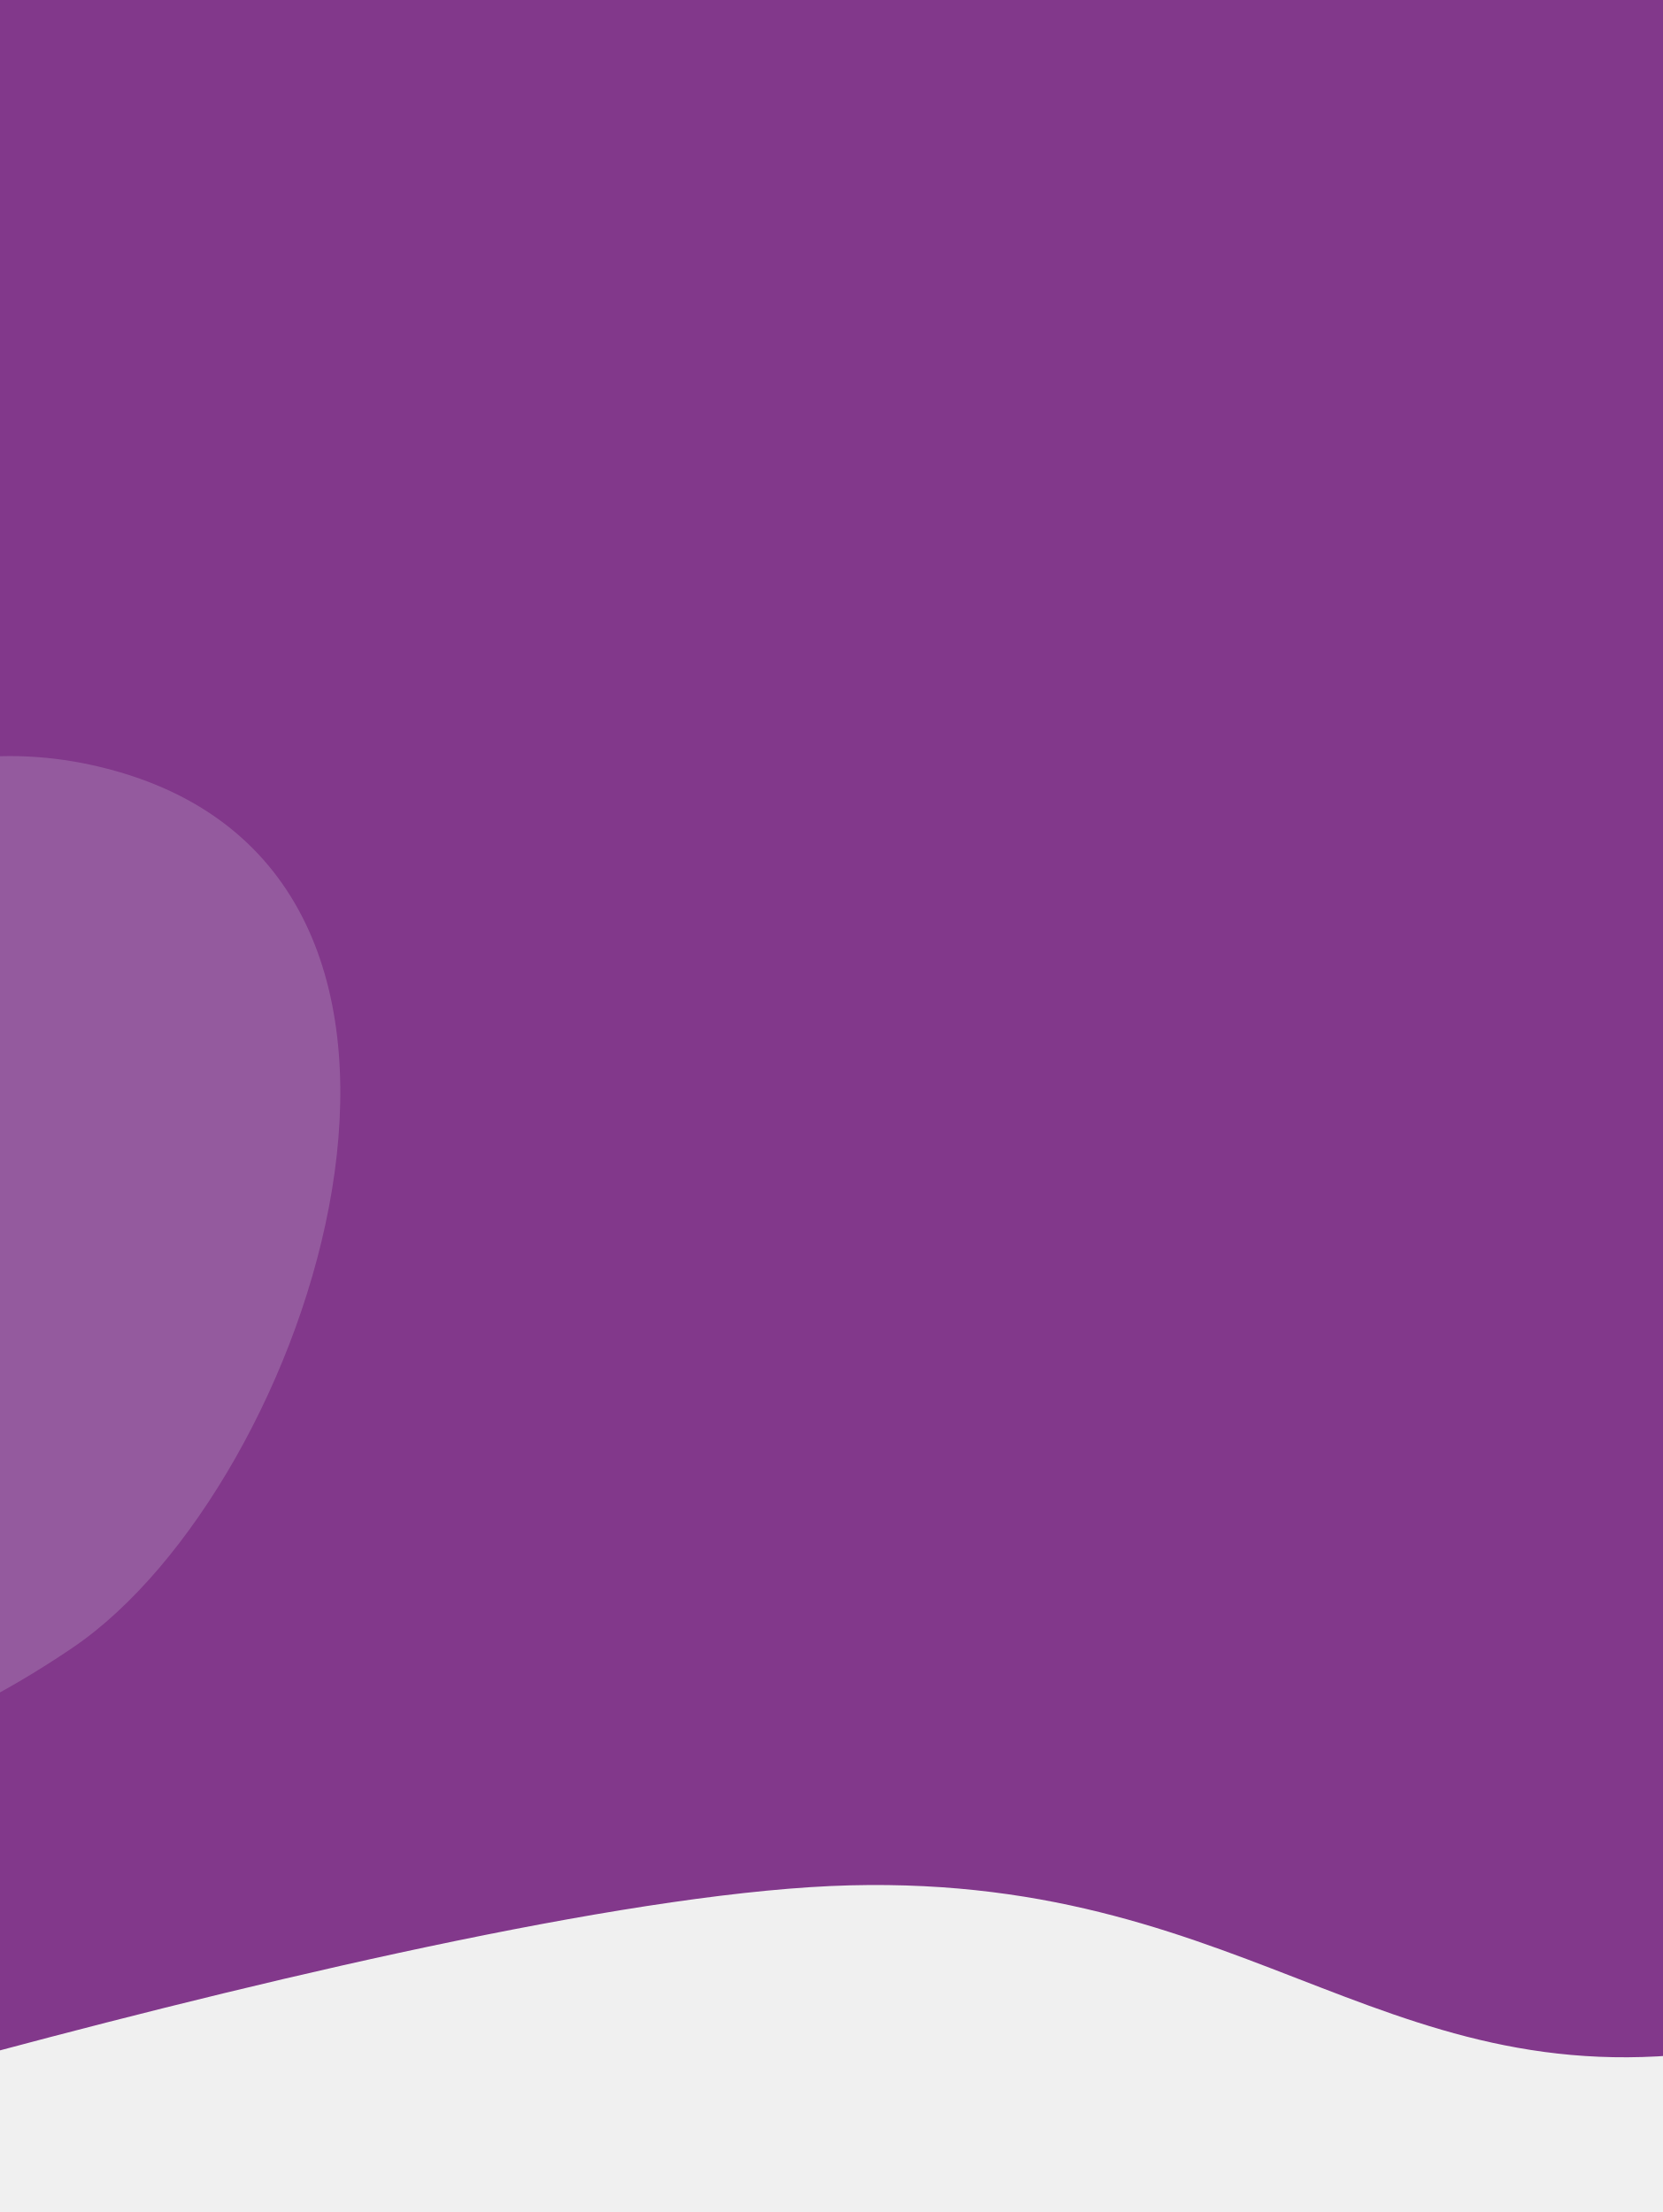
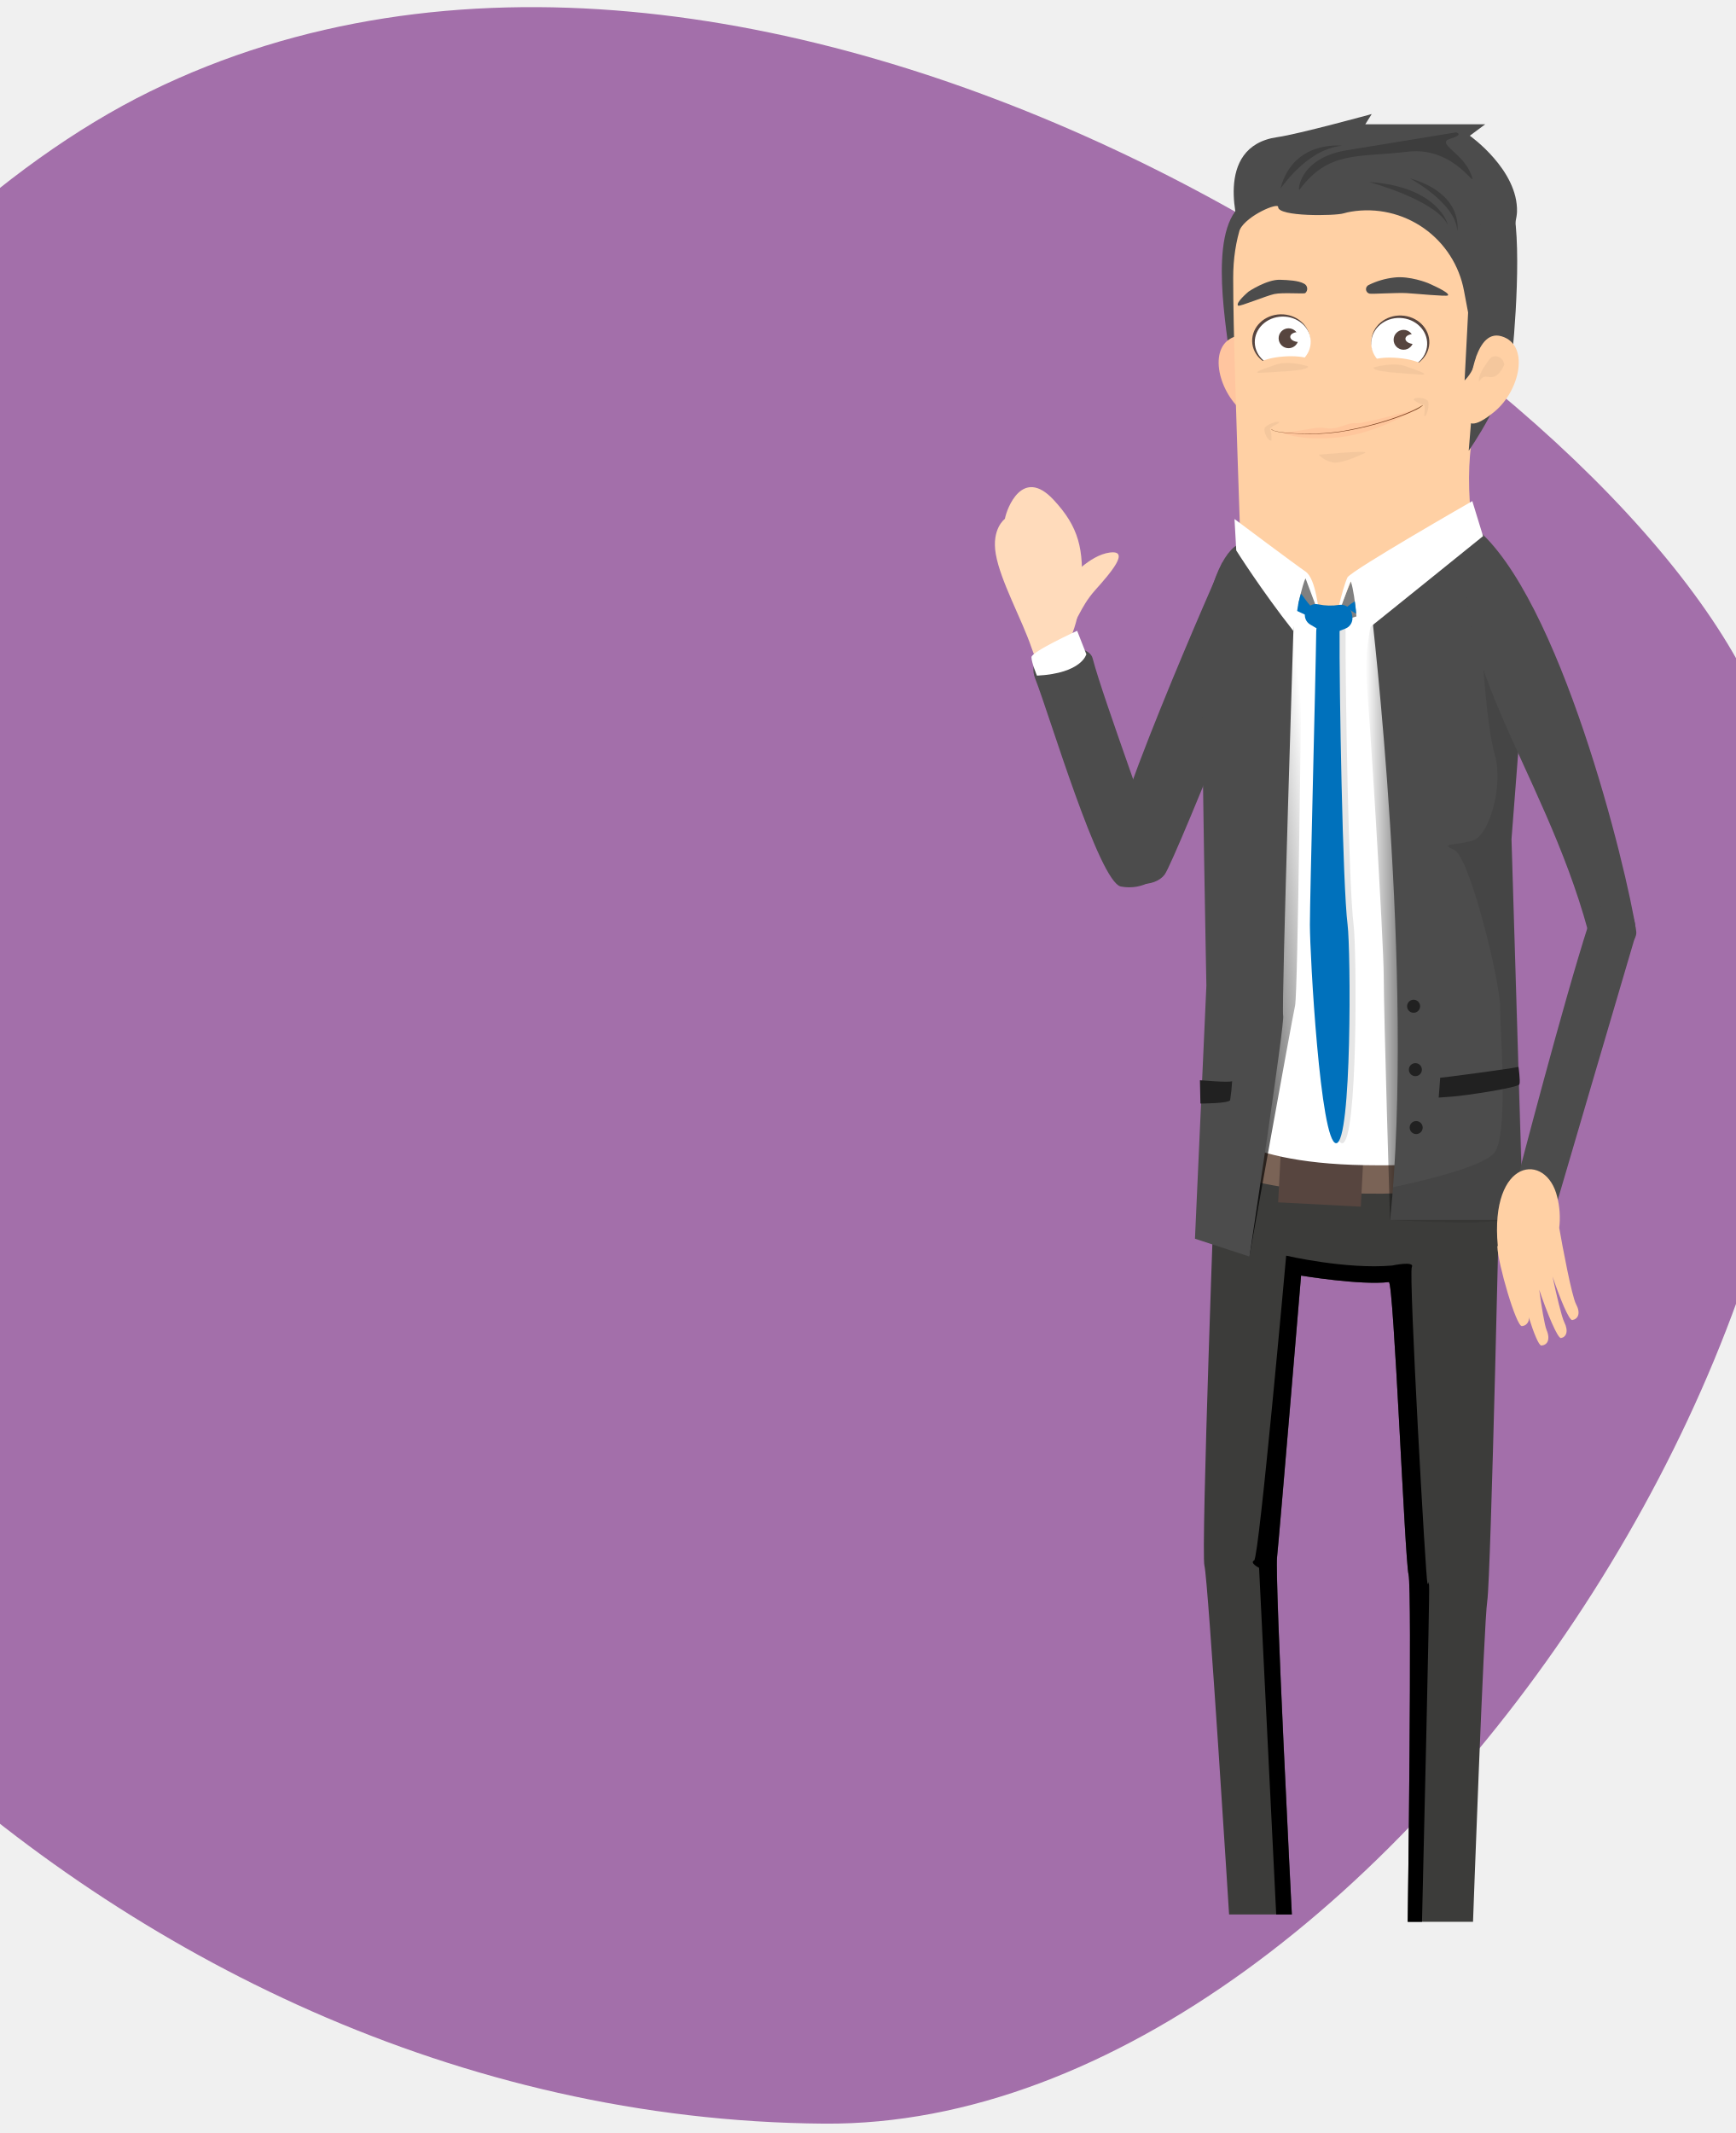
- <svg xmlns="http://www.w3.org/2000/svg" width="411" height="547" viewBox="0 0 411 547" fill="none">
-   <path fill-rule="evenodd" clip-rule="evenodd" d="M-138 547C-138 547 108.564 468.771 210.153 466.219C311.743 463.667 344.178 522.984 433.471 505.518C522.763 488.052 559 397.719 559 397.719V-1H-138V547Z" fill="#82388B" />
-   <path opacity="0.2" fill-rule="evenodd" clip-rule="evenodd" d="M17.98 407.44C-52.844 455.497 -118.319 447.836 -130.043 375.554C-141.766 303.273 -72.181 163.476 27.502 190.358C127.185 217.24 76.593 367.668 17.98 407.44Z" fill="#DDE3E9" />
+ <svg xmlns="http://www.w3.org/2000/svg" width="411" height="505" viewBox="0 0 411 505" fill="none">
+   <path opacity="0.7" fill-rule="evenodd" clip-rule="evenodd" d="M195.234 502.784C21.404 501.54 -111.893 345.664 -111.21 250.151C-110.556 158.647 -34.283 55.866 35.588 21.627C177.665 -47.995 375.255 80.693 414.517 162.4C471.025 279.999 331.43 503.759 195.234 502.784Z" fill="#82388B" />
+   <path d="M289.468 133.155C289.468 133.155 259.096 201.445 262.916 205.881C266.736 210.316 273.45 210.134 275.763 207.085C277.034 205.421 285.688 184.44 291.916 168.727C297.183 155.468 301.801 143.567 301.801 143.567C301.801 143.567 297.649 133.236 289.468 133.155Z" fill="#4C4C4C" />
+   <path d="M287.832 273.414C287.832 273.414 284.329 367.493 285.202 370.705C286.074 373.917 291.037 453.262 291.037 453.262H305.912C305.912 453.262 301.855 373.917 302.409 368.663C302.964 363.409 308.096 302.002 308.096 302.002C308.096 302.002 322.106 304.334 328.867 303.543C330.023 303.401 332.66 369.278 333.532 372.781C334.405 376.283 333.336 455 333.336 455H348.8C348.8 455 351.329 384.498 352.181 378.954C353.032 373.409 355.216 275.308 355.216 275.308C355.216 275.308 318.022 284.496 287.832 273.414Z" fill="#3C3C3A" />
+   <path d="M296.284 105.142C296.284 105.142 292.071 91.423 290.935 82.606C289.529 71.693 286.033 49.13 297.42 46.852C297.42 46.852 308.806 62.105 308.806 63.471C308.806 64.837 294.688 104.912 294.688 104.912" fill="#4C4C4C" />
+   <path d="M291.544 267.228C300.334 269.932 311.909 272.941 320.618 273.083C333.397 273.293 350.679 269.756 357.197 268.309C358.526 270.889 359.192 273.759 359.138 276.66C359.138 276.734 359.138 276.802 359.138 276.876C354.29 279.398 341.957 283.408 319.245 282.481C305.046 281.907 296.006 279.777 289.962 277.708C285.655 276.207 286.905 265.787 291.544 267.228Z" fill="#7A6356" />
+   <path d="M349.95 270.772L354.266 270.248L355.669 281.813L351.353 282.337L349.95 270.772Z" fill="#4C4C4C" />
+   <path d="M335.245 273.175L339.589 273.015L340.018 284.657L335.674 284.817L335.245 273.175Z" fill="#4C4C4C" />
+   <path d="M293.717 271.052L298.032 271.587L296.598 283.148L292.283 282.613L293.717 271.052Z" fill="#4C4C4C" />
+   <path d="M303.294 272.491L322.862 273.52L322.222 285.687L302.654 284.658L303.294 272.491Z" fill="#57453F" />
+   <path d="M285.972 264.848C285.972 264.848 290.78 275.335 323.235 275.862C355.69 276.389 358.11 270.182 358.11 270.182C358.11 270.182 351.389 252.427 355.054 209.972C360.01 152.499 360.558 146.509 349.185 124.865L315.817 147.597L292.72 130.295C292.72 130.295 292.545 128.043 290.435 154.555C289.164 170.451 287.636 203.913 288.907 232.055C289.793 250.838 285.972 264.848 285.972 264.848Z" fill="white" />
+   <path d="M325.939 142.512C325.5 142.337 322.809 155.805 323.438 160.187C324.066 164.568 327.657 222.751 327.657 231.351C327.657 239.952 329.144 288.824 329.144 288.824L334.729 285.788C334.729 285.788 341.491 232.291 340.051 228.227C338.61 224.164 328.319 143.452 325.939 142.512Z" fill="url(#paint0_linear)" />
+   <path d="M294.262 97.427C288.237 92.431 285.918 81.612 292.646 79.618C299.374 77.623 300.246 92.87 300.246 92.87C300.246 92.87 304.431 105.872 294.262 97.427Z" fill="#FFC59F" />
+   <path d="M293.633 130.809C297.372 138.084 316.054 147.597 316.054 147.597C316.054 147.597 349.469 132.479 348.705 126.116C346.224 105.352 349.713 100.423 352.343 83.478C354.973 66.534 352.89 61.619 352.89 61.619C353.938 45.526 337.765 30.516 320.023 33.383C302.443 35.202 291.983 47.535 292.01 65.838C292.01 77.88 292.754 99.571 293.532 122.715C293.62 125.244 293.633 130.809 293.633 130.809Z" fill="#FFD0A4" />
+   <path d="M324.148 67.447C326.022 66.527 328.042 65.939 330.118 65.709C333.789 65.249 338.11 67.007 338.11 67.007C338.11 67.007 343.566 69.327 342.843 69.942C342.478 70.239 335.405 69.529 333.059 69.394C330.713 69.259 324.797 69.665 324.269 69.516C324.046 69.458 323.847 69.332 323.701 69.154C323.554 68.976 323.468 68.756 323.455 68.526C323.441 68.296 323.501 68.067 323.625 67.874C323.75 67.68 323.933 67.53 324.148 67.447Z" fill="#4C4C4C" />
+   <path d="M308.711 67.122C307.481 66.446 305.141 66.297 303.099 66.237C299.962 66.142 295.662 69.029 295.662 69.029C295.662 69.029 292.436 71.734 293.18 72.362C293.532 72.647 299.793 70.037 301.733 69.617C303.674 69.198 308.65 69.617 309.063 69.401C309.239 69.251 309.374 69.059 309.455 68.842C309.536 68.626 309.56 68.392 309.525 68.163C309.489 67.935 309.396 67.719 309.254 67.537C309.111 67.355 308.924 67.212 308.711 67.122Z" fill="#4C4C4C" />
+   <path d="M305.073 31.294L305.459 31.239L305.073 31.294Z" fill="#808080" />
+   <g style="mix-blend-mode:overlay" opacity="0.5">
+     <path style="mix-blend-mode:overlay" opacity="0.5" d="M320.023 33.383C337.765 30.509 353.939 45.553 352.89 61.625C352.89 61.625 354.676 65.824 352.85 79.922C348.867 80.679 346.805 90.064 346.805 90.064C346.805 90.064 346.9 74.6 345.662 69.34C342.282 55.276 322.971 48.927 319.489 52.788C319.489 52.788 312.274 53.66 307.17 52.538C304.607 52.006 302.003 51.698 299.387 51.618C299.387 51.618 294.607 52.294 292.179 61.876C293.579 45.77 303.748 35.066 320.023 33.383Z" fill="url(#paint1_linear)" />
+   </g>
+   <path d="M296.5 80.811C296.413 77.376 299.412 74.514 303.197 74.418C306.982 74.323 310.121 77.029 310.208 80.464C310.295 83.898 307.297 86.76 303.512 86.856C299.726 86.951 296.587 84.245 296.5 80.811Z" fill="#57453F" />
+   <path d="M297.125 81.123C297.041 77.808 299.936 75.046 303.591 74.954C307.245 74.861 310.276 77.473 310.36 80.788C310.444 84.103 307.549 86.865 303.895 86.958C300.24 87.05 297.209 84.438 297.125 81.123Z" fill="white" />
+   <path d="M311.456 85.622L311.821 90.713L296.946 91.795C296.946 91.795 296.885 87.414 296.608 87.17C296.331 86.927 298.305 84.81 303.938 84.405C309.57 83.999 311.456 85.622 311.456 85.622Z" fill="#FFD0A4" />
+   <path opacity="0.05" d="M309.712 86.71C309.712 86.71 305.209 85.263 302.186 86.305C299.164 87.346 295.695 88.482 299.042 88.245C302.389 88.008 310.158 87.812 309.712 86.71Z" fill="#1C1C1B" />
+   <path d="M331.345 87.239C327.558 87.088 324.601 84.159 324.739 80.697C324.878 77.235 328.06 74.552 331.846 74.703C335.633 74.855 338.59 77.784 338.451 81.245C338.313 84.707 335.131 87.391 331.345 87.239Z" fill="#57453F" />
+   <path d="M331.091 87.374C327.437 87.233 324.58 84.411 324.709 81.072C324.838 77.732 327.904 75.139 331.557 75.28C335.21 75.421 338.067 78.243 337.938 81.582C337.81 84.922 334.744 87.515 331.091 87.374Z" fill="white" />
+   <path d="M323.546 85.879L323.106 90.963L337.981 92.241C337.981 92.241 338.096 87.86 338.38 87.623C338.664 87.386 336.717 85.243 331.092 84.756C325.466 84.269 323.546 85.879 323.546 85.879Z" fill="#FFD0A4" />
+   <path opacity="0.05" d="M325.263 86.988C325.263 86.988 329.787 85.635 332.795 86.683C335.804 87.731 339.253 88.942 335.919 88.664C332.586 88.387 324.81 88.09 325.263 86.988Z" fill="#1C1C1B" />
+   <path d="M305.121 82.437C303.821 82.437 302.768 81.384 302.768 80.084C302.768 78.785 303.821 77.731 305.121 77.731C306.42 77.731 307.474 78.785 307.474 80.084C307.474 81.384 306.42 82.437 305.121 82.437Z" fill="#57453F" />
+   <path d="M307.507 80.978C306.384 80.935 305.494 80.371 305.519 79.718C305.544 79.064 306.475 78.57 307.599 78.614C308.722 78.657 309.612 79.222 309.587 79.874C309.561 80.528 308.63 81.022 307.507 80.978Z" fill="white" />
+   <path d="M300.99 101.592C301.115 101.754 301.287 101.872 301.483 101.93C301.663 102.004 301.849 102.065 302.038 102.113C302.416 102.214 302.802 102.282 303.18 102.35C303.951 102.465 304.722 102.539 305.499 102.593C307.048 102.701 308.596 102.742 310.145 102.749C313.252 102.786 316.356 102.508 319.408 101.917C322.459 101.349 325.474 100.597 328.434 99.665C329.915 99.199 331.382 98.692 332.829 98.117C333.546 97.826 334.263 97.522 334.966 97.184C335.687 96.891 336.354 96.48 336.94 95.967V95.919C336.94 95.919 336.94 95.919 336.9 95.919C335.58 96.715 334.193 97.393 332.755 97.948C331.321 98.523 329.854 99.037 328.38 99.51C325.429 100.448 322.423 101.209 319.381 101.788C316.34 102.392 313.245 102.679 310.145 102.647C308.596 102.647 307.048 102.647 305.499 102.519C304.729 102.465 303.958 102.397 303.194 102.282C302.811 102.226 302.432 102.149 302.058 102.052C301.686 101.991 301.338 101.83 301.05 101.586H301.003L300.99 101.592Z" fill="#7C4B28" />
+   <path opacity="0.05" d="M303.485 102.356C307.433 102.356 311.524 100.936 313.491 101.315C317.055 101.991 318.549 99.963 321.166 100.199C323.106 100.362 335.595 96.758 335.595 96.758C335.595 96.758 326.419 102.492 317.237 103.519C307.548 104.547 303.485 102.356 303.485 102.356Z" fill="#FF0000" />
+   <g style="mix-blend-mode:overlay" opacity="0.5">
+     <path style="mix-blend-mode:overlay" opacity="0.5" d="M293.633 130.809C297.372 138.084 316.054 147.597 316.054 147.597C316.054 147.597 349.469 132.479 348.705 126.116C347.258 113.993 347.846 107.272 349.104 100.423C346.704 102.586 344.168 105.96 343.127 109.294C341.991 112.938 323.755 131.221 320.226 133.155C316.696 135.089 316.805 139.646 315.669 139.761C314.533 139.876 314.188 137.367 311.686 134.183C309.482 131.377 296.568 122.607 293.43 120.518C293.43 121.261 293.484 122.005 293.505 122.756C293.62 125.244 293.633 130.809 293.633 130.809Z" fill="url(#paint2_linear)" />
+   </g>
+   <path d="M333.519 138.091L324.729 144.541C324.729 144.541 335.047 231.351 329.178 288.837H360.619L357.914 198.667L361.707 149.68C362.451 141.1 346.609 125.136 345.602 125.041C341.849 124.838 333.519 138.091 333.519 138.091Z" fill="#4C4C4C" />
+   <g opacity="0.3">
+     <path opacity="0.3" d="M349.658 289.398C353.385 289.241 357.099 288.864 360.781 288.269L357.88 198.667L360.49 164.934C357.583 161.945 354.75 159.085 354.75 159.085L350.997 154.393C350.997 154.393 351.937 171.756 353.972 178.795C356.007 185.833 352.721 197.727 348.807 198.971C344.892 200.215 340.517 199.593 344.27 201.162C348.022 202.73 355.223 232.44 355.223 238.539C355.223 244.638 357.252 268.729 353.817 272.955C351.051 276.335 335.757 279.838 329.861 281.068C329.712 283.097 329.367 286.863 329.185 288.817C329.178 288.837 340.997 289.561 349.658 289.398Z" fill="url(#paint3_linear)" />
+   </g>
+   <path d="M303.843 141.945C303.843 141.945 308.535 149.686 308.299 156.022C308.062 162.357 307.359 235.09 306.656 238.14C305.952 241.189 295.837 297.499 295.837 297.499L292.551 287.411C292.551 287.411 297.48 259.012 298.413 241.433C299.347 223.853 303.843 141.945 303.843 141.945Z" fill="url(#paint4_linear)" />
+   <path d="M349.219 124.865C340.003 153.439 365.277 180.782 376.048 220.438C380.105 230.006 387.915 223.65 387.448 220.533C385.21 205.556 369.341 141.086 349.219 124.865Z" fill="#4C4C4C" />
+   <path d="M376.17 218.802C370.2 237.247 359.354 278.979 359.354 278.979L368.712 284.611C368.712 284.611 384.5 230.777 387.117 222C388.679 213.183 378.875 210.506 376.17 218.802Z" fill="#4C4C4C" />
+   <path d="M369.213 290.697C369.501 288.256 369.341 285.784 368.739 283.401C366.197 272.644 352.742 274.131 354.662 294.983L354.554 295.078C354.676 299.135 359.023 314.057 360.369 313.956C360.619 313.942 360.864 313.875 361.087 313.759C361.309 313.642 361.504 313.48 361.658 313.282C361.813 313.084 361.923 312.855 361.982 312.611C362.04 312.367 362.046 312.113 361.998 311.867C363.168 315.572 364.392 318.628 365 318.567C366.353 318.459 367.198 317.215 366.217 314.876C365.737 313.74 365.048 309.514 364.473 305.335C366.278 310.744 368.834 316.931 369.632 316.789C370.842 316.566 371.498 315.234 370.396 313.009C369.787 311.792 368.597 306.762 367.624 302.225C369.382 307.404 371.532 312.658 372.309 312.523C373.662 312.293 374.372 310.954 373.175 308.729C372.188 306.843 369.956 295.037 369.213 290.697Z" fill="#FFD0A4" />
+   <path d="M315.851 147.597C315.851 147.597 329.415 143.452 330.05 142.979C330.686 142.506 342.708 130.45 342.708 130.45C342.708 130.45 331.605 131.857 330.537 132.323C329.469 132.79 320.395 136.38 320.395 136.38L315.851 147.597Z" fill="#808080" />
+   <path d="M298.217 136.333L306.5 141.945C306.5 141.945 303.37 239.31 303.843 240.486C304.316 241.663 295.864 297.499 295.864 297.499L282.957 293.273L285.661 233.346C285.661 233.346 284.586 177.983 284.586 158.368C284.586 138.753 290.374 129.734 293.484 128.828L298.217 136.333Z" fill="#4C4C4C" />
+   <path d="M300.631 133.594C300.631 133.594 308.745 135.785 309.239 136.299C309.732 136.813 312.518 145.92 312.518 145.92L306.345 142.54L300.631 133.594Z" fill="#808080" />
+   <path d="M293.545 54.384C293.545 54.384 286.872 34.667 302.497 32.463C307.359 31.787 324.81 27 324.81 27L323.289 29.427H351.687L348.043 32.132C348.043 32.132 359.537 40.246 359.212 50.199C359.037 55.168 349.604 84.405 349.604 84.405L346.663 68.853C345.552 62.848 342.127 57.519 337.125 54.013C332.124 50.508 325.946 49.106 319.922 50.111C319.319 50.209 318.723 50.345 318.137 50.516C316.162 51.125 302.585 51.348 302.653 48.995C302.687 47.893 295.364 50.895 293.545 54.384Z" fill="#4C4C4C" />
+   <path d="M349.483 57.535C349.828 58.103 349.604 84.405 349.604 84.405L347.779 106.717C347.779 106.717 357.11 93.512 358.137 83.384C359.165 73.255 360.639 48.637 356.542 45.256C352.444 41.875 349.483 57.535 349.483 57.535Z" fill="#4C4C4C" />
+   <path d="M348.063 65.54C348.063 65.939 346.805 90.078 346.805 90.078C348.337 88.546 349.321 86.552 349.604 84.405C349.856 82.353 350.33 80.336 351.018 78.387L348.063 65.54Z" fill="#4C4C4C" />
+   <path d="M332.349 82.802C331.05 82.802 329.996 81.749 329.996 80.449C329.996 79.15 331.05 78.096 332.349 78.096C333.649 78.096 334.702 79.15 334.702 80.449C334.702 81.749 333.649 82.802 332.349 82.802Z" fill="#57453F" />
+   <path opacity="0.05" d="M312.268 107.65C312.613 107.65 325.189 106.4 323.086 107.312C320.983 108.225 317.562 109.814 315.567 109.469C314.307 109.215 313.155 108.58 312.268 107.65Z" fill="#1C1C1B" />
+   <path opacity="0.1" d="M315.202 146.84C314.612 146.957 314.08 147.273 313.695 147.736C313.311 148.199 313.098 148.781 313.093 149.382C312.951 160.451 311.598 212.453 311.598 218.924C311.598 226.199 314.059 270.662 317.812 270.662C321.565 270.662 321.274 224.86 320.517 218.924C319.347 209.776 318.536 162.621 318.623 149.382C318.625 148.996 318.541 148.613 318.378 148.263C318.215 147.912 317.976 147.602 317.679 147.354C317.381 147.107 317.033 146.928 316.659 146.831C316.284 146.734 315.893 146.721 315.513 146.793L315.202 146.84Z" fill="black" />
+   <path d="M313.769 146.84C313.181 146.959 312.652 147.277 312.27 147.74C311.889 148.202 311.678 148.782 311.673 149.382C311.531 160.451 310.172 212.453 310.172 218.924C310.172 226.199 312.64 270.662 316.392 270.662C320.145 270.662 319.854 224.86 319.097 218.924C317.927 209.775 317.109 162.621 317.204 149.382C317.205 148.995 317.122 148.612 316.958 148.26C316.794 147.909 316.555 147.599 316.257 147.351C315.959 147.104 315.609 146.925 315.234 146.828C314.859 146.732 314.467 146.72 314.086 146.792L313.769 146.84Z" fill="#0071BC" />
+   <path d="M316.115 147.597C316.412 147.144 319.719 137.252 319.874 137.698C321.044 141.079 321.551 150.762 321.551 150.762C322.606 150.011 351.173 126.934 351.173 126.934L348.631 118.638C348.631 118.638 320.456 134.771 319.076 136.684C317.724 139.619 316.115 147.597 316.115 147.597Z" fill="white" />
+   <path d="M312.518 145.954C312.207 144.859 311.659 137.036 309.137 135.319C306.615 133.601 292.321 122.884 292.321 122.884L292.734 130.322C292.734 130.322 298.697 139.788 306.257 149.382C307.163 142.716 309.164 136.015 309.191 137.063L312.518 145.954Z" fill="white" />
+   <path d="M309.076 144.893C309.263 144.256 309.685 143.715 310.256 143.378C310.828 143.042 311.506 142.935 312.153 143.081C313.798 143.432 315.495 143.473 317.156 143.202C317.828 143.102 318.513 143.268 319.065 143.664C319.616 144.061 319.992 144.656 320.111 145.325L320.212 145.941C320.316 146.534 320.211 147.146 319.915 147.671C319.619 148.196 319.151 148.602 318.59 148.821L315.743 149.937C315.373 150.08 314.975 150.138 314.58 150.107C314.184 150.075 313.8 149.955 313.458 149.754L310.253 147.868C309.754 147.573 309.368 147.12 309.155 146.582C308.942 146.043 308.914 145.449 309.076 144.893Z" fill="#0071BC" />
+   <path opacity="0.2" d="M324.154 43.085C324.154 43.085 339.834 47.284 342.843 53.221C342.843 53.221 340.706 44.201 324.154 43.085Z" fill="black" />
+   <path opacity="0.2" d="M333.864 42.213C333.614 42.139 344.811 47.994 345.061 54.715C345.061 54.722 346.798 46.007 333.864 42.213Z" fill="black" />
+   <path opacity="0.2" d="M303.214 44.58C303.072 45.121 309.063 35.378 317.771 34.505C317.771 34.519 306.331 33.025 303.214 44.58Z" fill="black" />
+   <g opacity="0.37">
+     <path opacity="0.37" d="M358.137 83.384C358.529 79.469 358.996 73.397 359.179 67.217C356.596 71.206 353.093 77.65 352.153 81.281C351.339 84.03 350.35 86.724 349.192 89.347L347.772 106.724C347.772 106.724 357.11 93.512 358.137 83.384Z" fill="url(#paint5_linear)" />
+   </g>
+   <path d="M353.925 97.427C359.949 92.431 362.275 81.612 355.548 79.618C348.82 77.623 347.914 92.87 347.914 92.87C347.914 92.87 343.756 105.872 353.925 97.427Z" fill="#FFD0A4" />
+   <path opacity="0.05" d="M350.213 90.416C350.213 90.416 350.842 89.064 351.957 89.192C353.073 89.32 354.554 89.868 356.183 86.4C356.168 86.05 356.068 85.71 355.893 85.407C355.717 85.105 355.471 84.849 355.176 84.662C354.209 84.162 353.33 84.087 352.471 85.338C351.613 86.589 349.936 88.759 350.213 90.416Z" fill="#1C1C1B" />
+   <path d="M308.035 140.626C308.136 140.315 309.996 143.662 311.348 144.25C312.7 144.839 310.408 146.184 310.408 146.184L307.156 144.649C307.324 143.284 307.618 141.937 308.035 140.626Z" fill="#0071BC" />
+   <path d="M320.801 142.377C320.131 142.769 319.5 143.221 318.914 143.729C318.914 143.905 321.112 145.454 321.112 145.244C321.125 144.554 320.801 142.377 320.801 142.377Z" fill="#0071BC" />
+   <path d="M284.133 255.754C284.721 255.754 290.584 256.342 291.76 255.99C291.678 257.483 291.52 258.97 291.287 260.446C291.05 261.271 284.248 261.271 284.248 261.271L284.133 255.754Z" fill="#212121" />
+   <path d="M341.024 255.165C341.612 255.165 358.388 252.941 359.564 252.589C359.564 252.589 360.031 255.869 359.794 256.694C359.557 257.518 347.008 259.398 343.844 259.628L340.673 259.858L341.024 255.165Z" fill="#212121" />
+   <path d="M335.338 268.499C334.486 268.499 333.796 267.809 333.796 266.957C333.796 266.106 334.486 265.416 335.338 265.416C336.189 265.416 336.879 266.106 336.879 266.957C336.879 267.809 336.189 268.499 335.338 268.499Z" fill="#212121" />
+   <path d="M335.148 254.787C334.297 254.787 333.607 254.096 333.607 253.245C333.607 252.394 334.297 251.703 335.148 251.703C336 251.703 336.69 252.394 336.69 253.245C336.69 254.096 336 254.787 335.148 254.787Z" fill="#212121" />
+   <path d="M334.729 239.776C333.878 239.776 333.188 239.086 333.188 238.234C333.188 237.383 333.878 236.693 334.729 236.693C335.581 236.693 336.271 237.383 336.271 238.234C336.271 239.086 335.581 239.776 334.729 239.776Z" fill="#212121" />
+   <path d="M334.778 81.448C333.655 81.405 332.765 80.841 332.79 80.188C332.816 79.534 333.747 79.04 334.87 79.084C335.993 79.127 336.883 79.692 336.858 80.344C336.833 80.998 335.902 81.492 334.778 81.448Z" fill="white" />
+   <path opacity="0.05" d="M334.729 94.662C334.729 94.662 336.156 95.757 336.994 95.791C337.833 95.825 336.927 98.698 337.413 98.536C337.9 98.374 338.61 95.696 338.09 94.919C337.569 94.141 334.932 93.85 334.729 94.662Z" fill="#1C1C1B" />
+   <path opacity="0.05" d="M301.071 104.304C301.071 104.304 301.206 102.512 300.773 101.789C300.34 101.065 303.241 100.254 302.842 99.936C302.443 99.618 299.806 100.49 299.461 101.376C299.117 102.262 300.286 104.581 301.071 104.304Z" fill="#1C1C1B" />
+   <path opacity="0.2" d="M307.683 44.952C307.311 45.459 307.447 37.44 318.948 35.567L344.783 31.341C344.783 31.341 346.812 31.807 343.37 32.862C339.929 33.917 346.426 36.243 348.299 41.192C350.172 46.142 344.919 34.505 333.282 35.918C321.646 37.331 314.634 35.567 307.683 44.952Z" fill="black" />
+   <path d="M338.394 375.472C338.205 373.329 338.394 375.472 338.008 374.884C337.623 374.295 333.532 301.562 334.31 300.007C335.088 298.452 329.645 299.622 329.645 299.622C318.752 300.589 304.553 297.282 304.553 297.282C304.553 297.282 298.136 368.859 296.973 369.441C295.81 370.022 298.136 371.192 298.136 371.192L302.193 453.262H305.892C305.892 453.262 301.835 373.917 302.389 368.663C302.944 363.409 308.076 302.002 308.076 302.002C308.076 302.002 322.106 304.335 328.867 303.544C330.023 303.402 332.66 369.278 333.532 372.781C334.405 376.283 333.336 455 333.336 455H336.717C336.974 443.391 338.576 377.419 338.394 375.472Z" fill="url(#paint6_linear)" />
+   <path opacity="0.3" d="M285.08 199.809L290.617 164.785L285.08 185.793V199.809Z" fill="url(#paint7_linear)" />
+   <path opacity="0.3" d="M271.063 177.956L273.153 200.377L268.021 185.942L271.063 177.956Z" fill="url(#paint8_linear)" />
+   <path d="M245.14 160.708C248.406 168.909 260.245 208.897 265.424 209.891C270.604 210.884 275.228 207.74 275.046 204.826C274.863 201.912 261.144 165.312 258.724 155.853C257.574 151.316 241.881 152.513 245.14 160.708Z" fill="#4C4C4C" />
+   <path d="M251.881 153.994C251.881 153.994 255.329 149.578 256.033 139.795C256.736 130.011 255.458 124.737 249.447 118.3C242.084 110.416 238.372 120.464 237.953 122.837C237.953 122.837 234.741 125.163 235.796 131.194C236.911 137.584 241.881 146.434 244.241 153.318C246.6 160.201 248.183 157.638 251.881 153.994Z" fill="#FFDBBB" />
+   <path d="M253.896 147.009C254.816 148.226 255.512 143.987 259.305 139.747C263.098 135.508 267.662 130.187 262.794 130.815C257.926 131.444 253.159 137.103 253.159 137.103C253.159 137.103 250.61 142.655 253.896 147.009Z" fill="#FFDBBB" />
+   <path d="M245.546 159.964C245.546 159.964 244.241 156.881 244.241 155.589C244.241 154.298 255.059 149.342 255.059 149.342L257.236 154.893C257.236 154.893 256.202 159.409 245.552 159.964" fill="white" />
+   <defs>
+     <linearGradient id="paint0_linear" x1="323.377" y1="215.671" x2="340.24" y2="215.671" gradientUnits="userSpaceOnUse">
+       <stop stop-opacity="0" />
+       <stop offset="1" />
+     </linearGradient>
+     <linearGradient id="paint1_linear" x1="-208130" y1="2946.43" x2="-213723" y2="2946.43" gradientUnits="userSpaceOnUse">
+       <stop stop-opacity="0" />
+       <stop offset="1" />
+     </linearGradient>
+     <linearGradient id="paint2_linear" x1="16327.5" y1="6559.58" x2="15913.4" y2="7844.64" gradientUnits="userSpaceOnUse">
+       <stop stop-opacity="0" />
+       <stop offset="1" />
+     </linearGradient>
+     <linearGradient id="paint3_linear" x1="9134.75" y1="39079.4" x2="7657.94" y2="39079.4" gradientUnits="userSpaceOnUse">
+       <stop stop-opacity="0" />
+       <stop offset="1" />
+     </linearGradient>
+     <linearGradient id="paint4_linear" x1="282.47" y1="221.682" x2="313.911" y2="218.166" gradientUnits="userSpaceOnUse">
+       <stop />
+       <stop offset="1" stop-opacity="0" />
+     </linearGradient>
+     <linearGradient id="paint5_linear" x1="2911.51" y1="2869.46" x2="3323" y2="2986.7" gradientUnits="userSpaceOnUse">
+       <stop stop-opacity="0" />
+       <stop offset="1" />
+     </linearGradient>
+     <linearGradient id="paint6_linear" x1="13944.5" y1="81739.5" x2="11364.9" y2="81739.5" gradientUnits="userSpaceOnUse">
+       <stop stop-opacity="0" />
+       <stop offset="1" />
+     </linearGradient>
+     <linearGradient id="paint7_linear" x1="-502.592" y1="8209.17" x2="-547.945" y2="8209.17" gradientUnits="userSpaceOnUse">
+       <stop stop-opacity="0" />
+       <stop offset="1" />
+     </linearGradient>
+     <linearGradient id="paint8_linear" x1="-594.504" y1="5555.41" x2="-633.456" y2="5555.41" gradientUnits="userSpaceOnUse">
+       <stop stop-opacity="0" />
+       <stop offset="1" />
+     </linearGradient>
+   </defs>
</svg>
